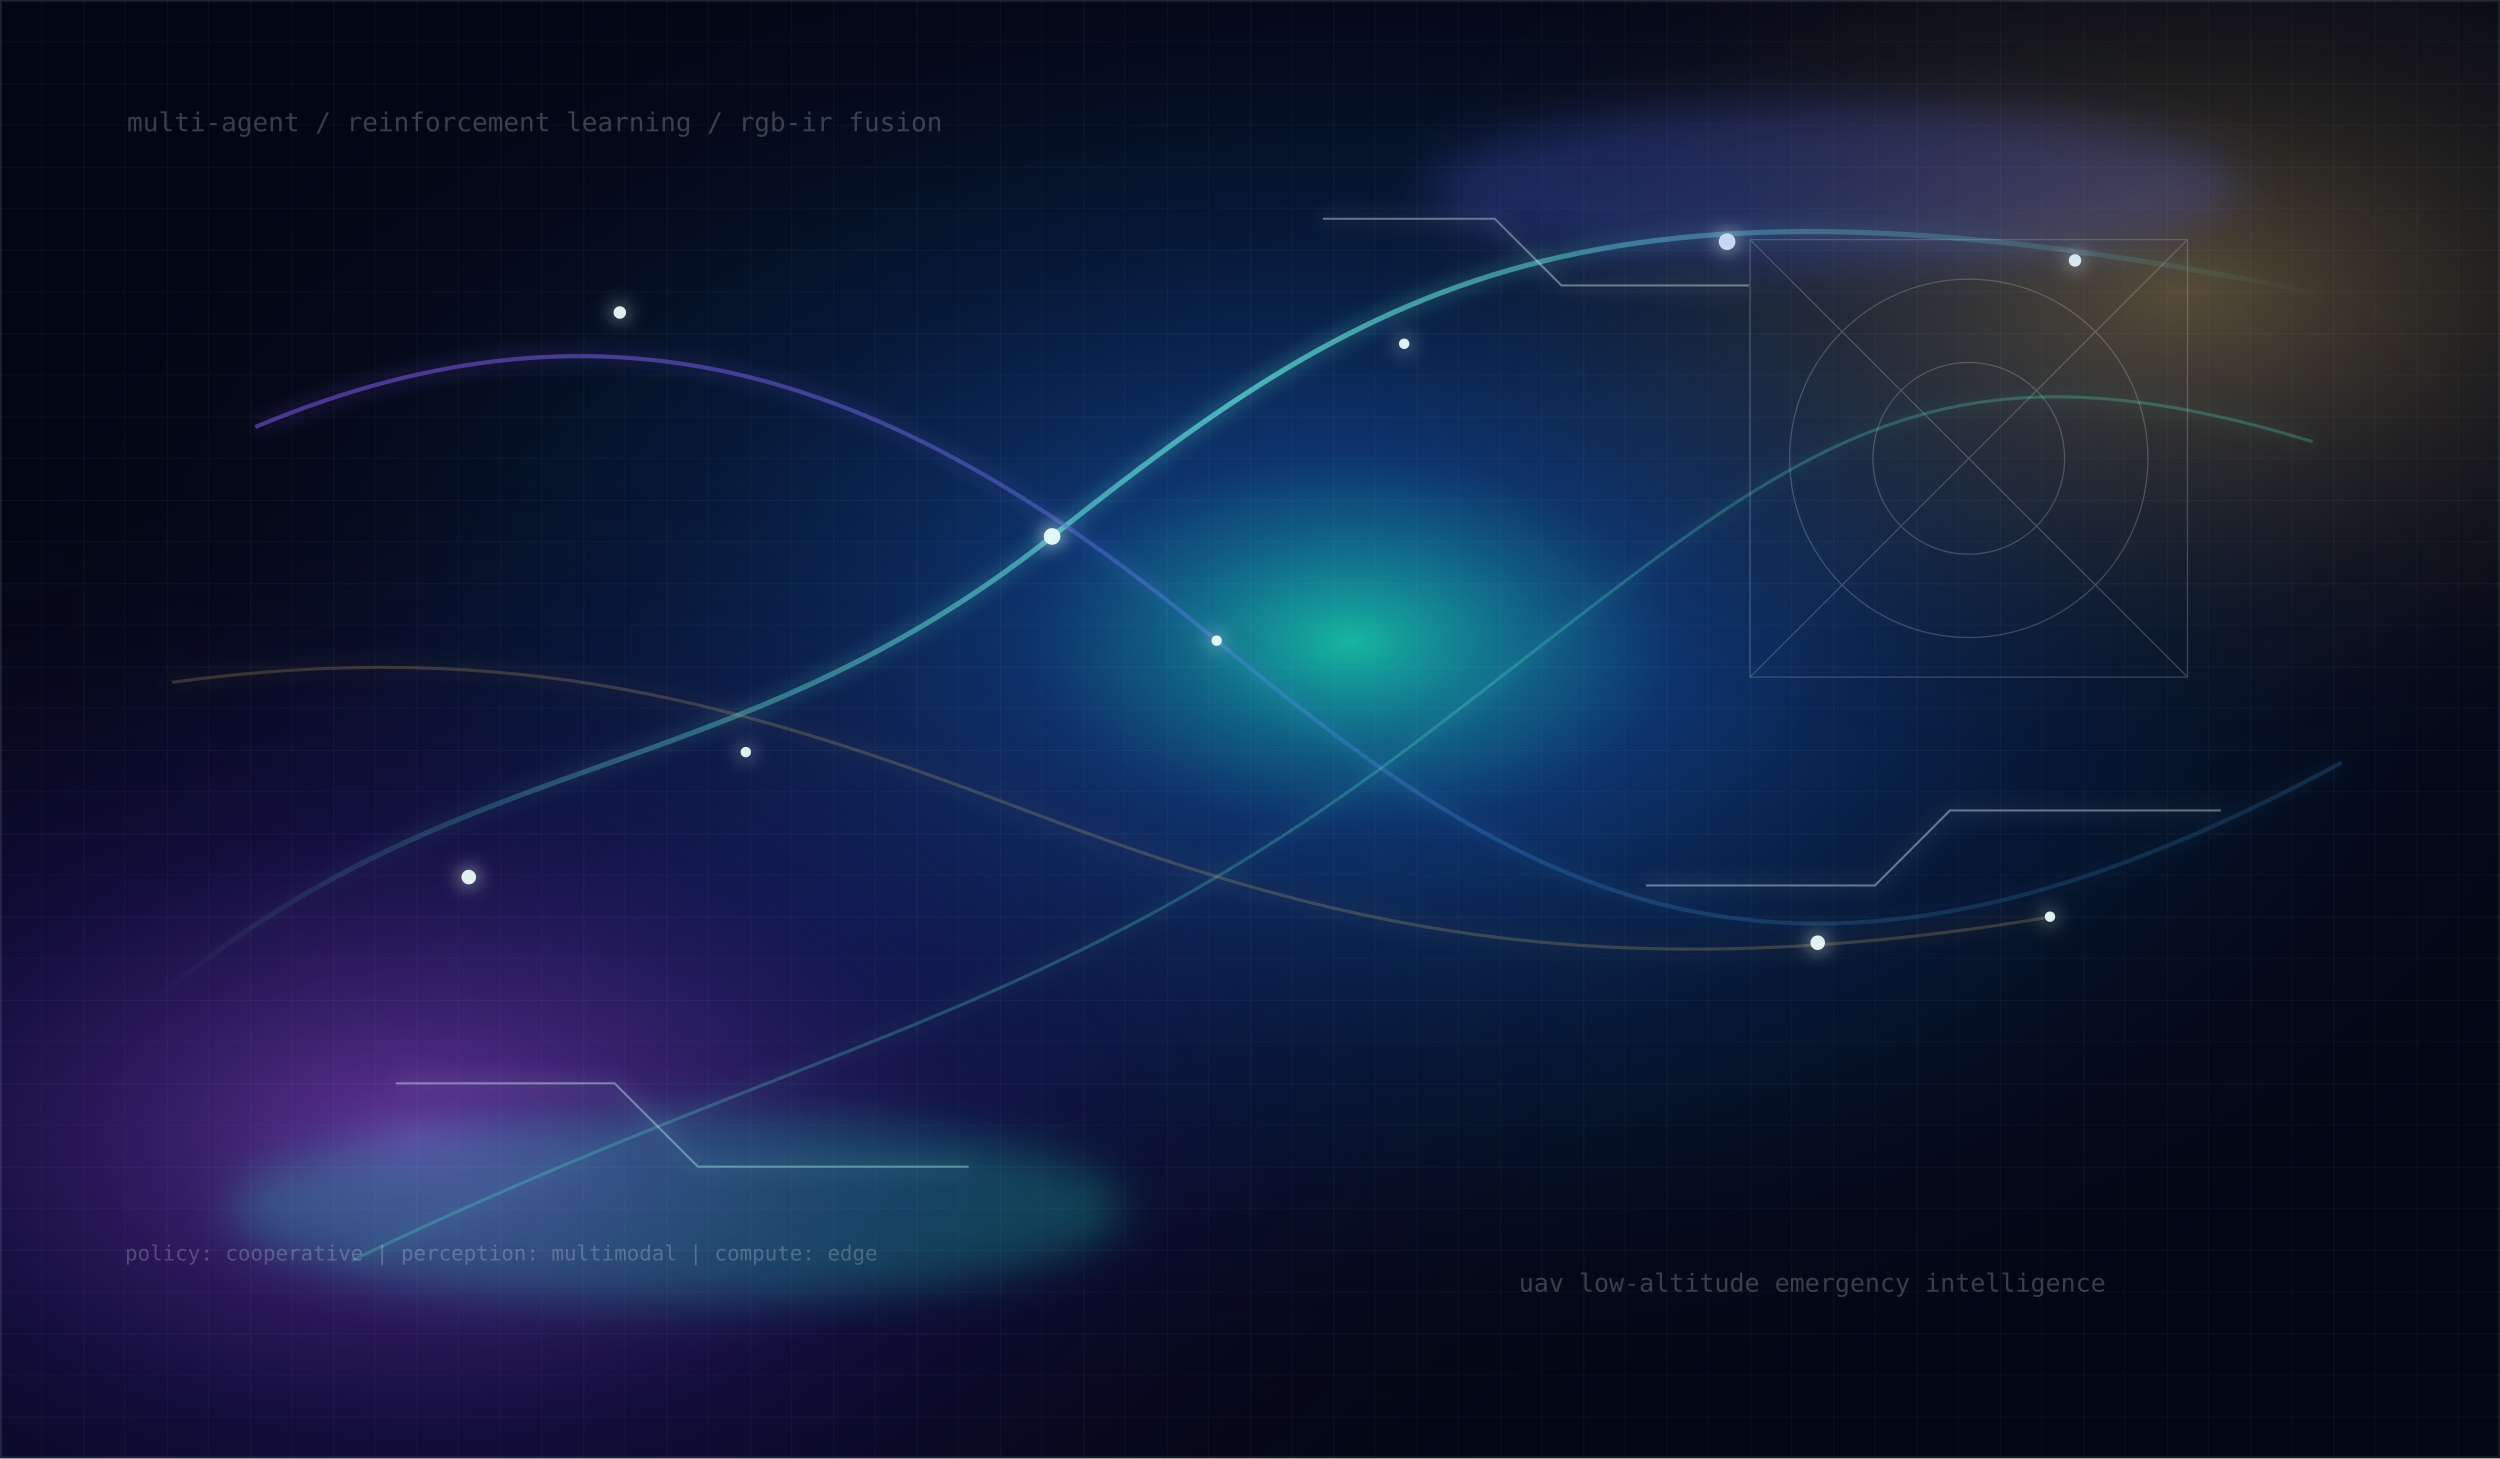
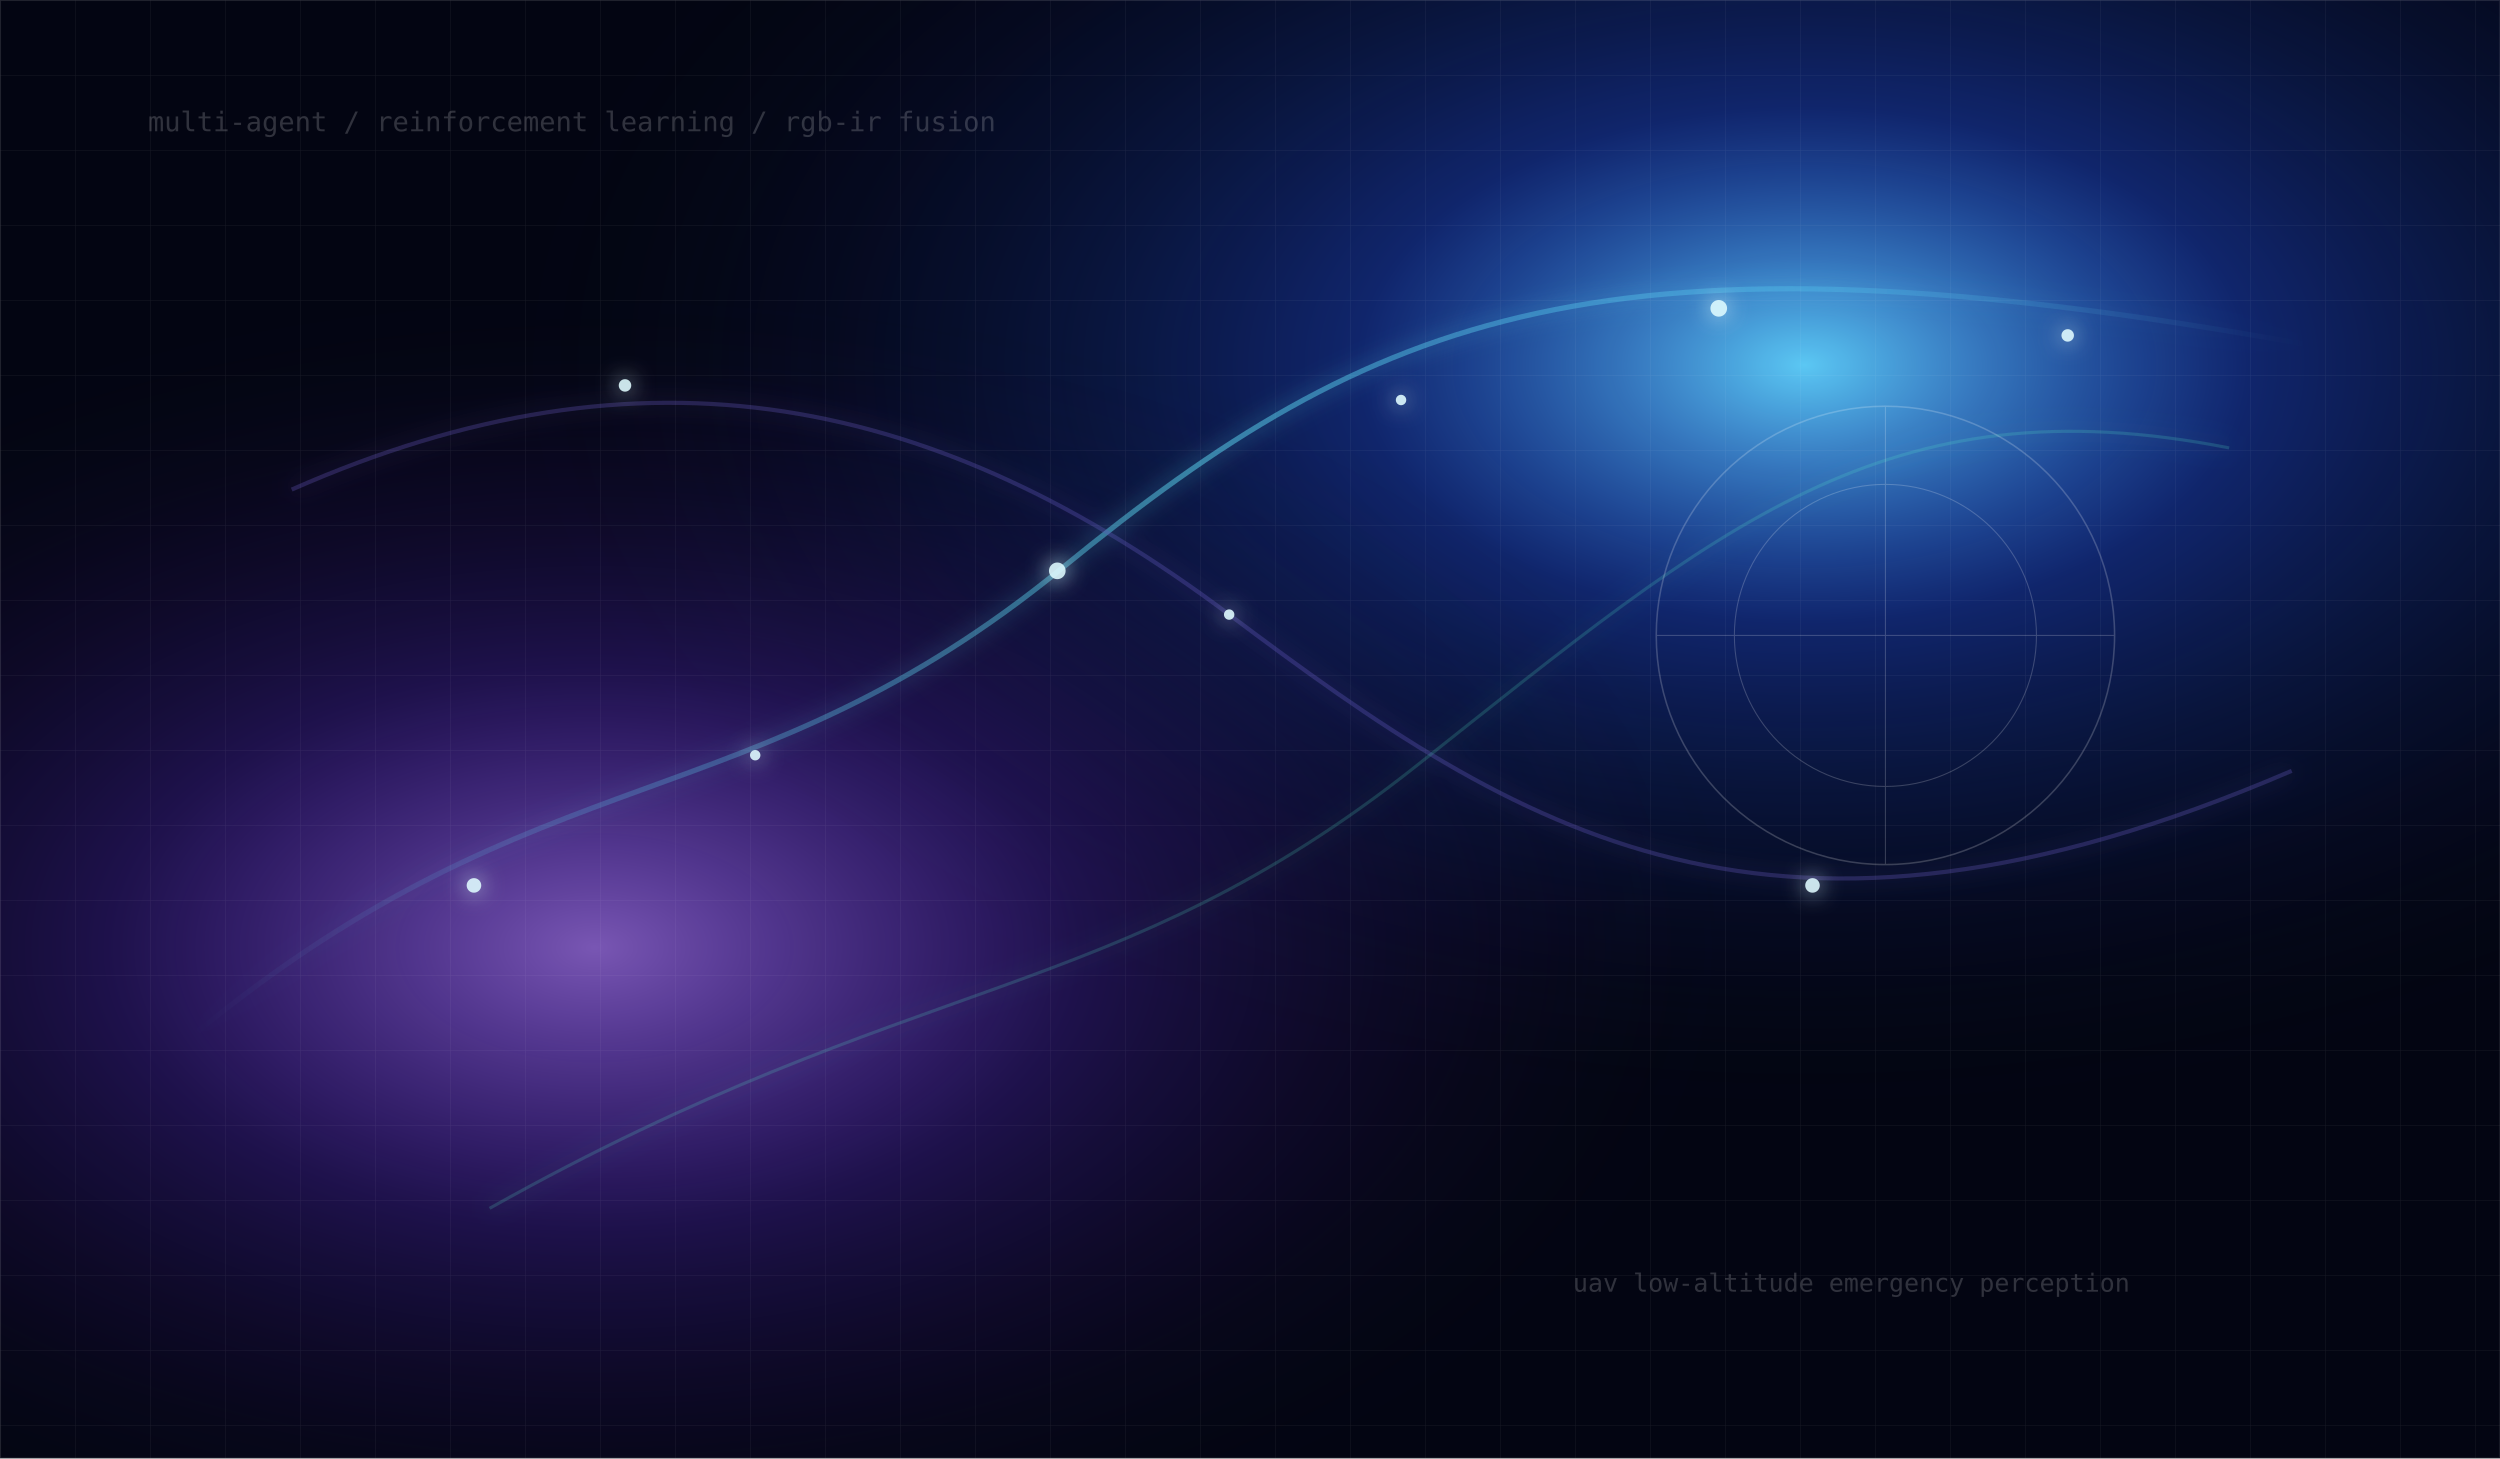
<svg xmlns="http://www.w3.org/2000/svg" viewBox="0 0 2400 1400" preserveAspectRatio="xMidYMid slice">
  <defs>
-     <radialGradient id="core" cx="54%" cy="44%" r="54%">
-       <stop offset="0" stop-color="#1dfad5" stop-opacity="0.72" />
-       <stop offset="0.24" stop-color="#1d7cff" stop-opacity="0.38" />
-       <stop offset="1" stop-color="#030714" stop-opacity="0" />
+     <radialGradient id="g1" cx="72%" cy="25%" r="52%">
+       <stop offset="0" stop-color="#60d2ff" stop-opacity="0.95" />
+       <stop offset="0.34" stop-color="#255bff" stop-opacity="0.38" />
+       <stop offset="1" stop-color="#030512" stop-opacity="0" />
    </radialGradient>
-     <radialGradient id="violet" cx="17%" cy="78%" r="48%">
-       <stop offset="0" stop-color="#a855f7" stop-opacity="0.58" />
-       <stop offset="0.45" stop-color="#3b1ea8" stop-opacity="0.24" />
-       <stop offset="1" stop-color="#030714" stop-opacity="0" />
+     <radialGradient id="g2" cx="24%" cy="65%" r="46%">
+       <stop offset="0" stop-color="#b07cff" stop-opacity="0.68" />
+       <stop offset="0.42" stop-color="#7437ff" stop-opacity="0.24" />
+       <stop offset="1" stop-color="#030512" stop-opacity="0" />
    </radialGradient>
-     <radialGradient id="amber" cx="87%" cy="20%" r="34%">
-       <stop offset="0" stop-color="#f5c76b" stop-opacity="0.34" />
-       <stop offset="1" stop-color="#030714" stop-opacity="0" />
-     </radialGradient>
-     <linearGradient id="flow" x1="0" x2="1" y1="0" y2="0">
-       <stop offset="0" stop-color="#70fff0" stop-opacity="0" />
-       <stop offset="0.5" stop-color="#70fff0" stop-opacity="0.84" />
-       <stop offset="1" stop-color="#70fff0" stop-opacity="0" />
+     <linearGradient id="line" x1="0" x2="1" y1="0" y2="0">
+       <stop offset="0" stop-color="#63e6ff" stop-opacity="0" />
+       <stop offset="0.48" stop-color="#63e6ff" stop-opacity="0.78" />
+       <stop offset="1" stop-color="#63e6ff" stop-opacity="0" />
    </linearGradient>
-     <linearGradient id="flow2" x1="0" x2="1" y1="0" y2="1">
-       <stop offset="0" stop-color="#8b5cf6" stop-opacity="0.72" />
-       <stop offset="1" stop-color="#38bdf8" stop-opacity="0.16" />
-     </linearGradient>
-     <pattern id="grid" width="80" height="80" patternUnits="userSpaceOnUse">
-       <path d="M80 0H0V80" fill="none" stroke="#dffbff" stroke-opacity="0.075" stroke-width="1" />
-       <path d="M40 0v80M0 40h80" fill="none" stroke="#dffbff" stroke-opacity="0.026" stroke-width="1" />
+     <pattern id="grid" width="72" height="72" patternUnits="userSpaceOnUse">
+       <path d="M72 0H0V72" fill="none" stroke="#ffffff" stroke-opacity="0.075" stroke-width="1" />
    </pattern>
    <filter id="glow" x="-60%" y="-60%" width="220%" height="220%">
-       <feGaussianBlur stdDeviation="9" result="blur" />
+       <feGaussianBlur stdDeviation="10" result="blur" />
      <feMerge>
        <feMergeNode in="blur" />
        <feMergeNode in="SourceGraphic" />
      </feMerge>
    </filter>
-     <filter id="soft" x="-30%" y="-30%" width="160%" height="160%">
-       <feGaussianBlur stdDeviation="22" />
-     </filter>
  </defs>
-   <rect width="2400" height="1400" fill="#030714" />
-   <rect width="2400" height="1400" fill="url(#core)" />
-   <rect width="2400" height="1400" fill="url(#violet)" />
-   <rect width="2400" height="1400" fill="url(#amber)" />
+   <rect width="2400" height="1400" fill="#030512" />
+   <rect width="2400" height="1400" fill="url(#g1)" />
+   <rect width="2400" height="1400" fill="url(#g2)" />
  <rect width="2400" height="1400" fill="url(#grid)" />
-   <g opacity="0.2" stroke="#ffffff" stroke-width="1.2">
-     <path d="M1680 230h420v420h-420z" fill="none" />
-     <path d="m1680 230 420 420M2100 230l-420 420" />
-     <circle cx="1890" cy="440" r="172" fill="none" />
-     <circle cx="1890" cy="440" r="92" fill="none" />
+   <g opacity="0.64" filter="url(#glow)">
+     <path d="M190 990 C520 720 720 790 1020 545 S1540 210 2210 330" fill="none" stroke="url(#line)" stroke-width="5" />
+     <path d="M280 470 C620 320 900 380 1180 590 S1700 955 2200 740" fill="none" stroke="#8f7cff" stroke-opacity="0.34" stroke-width="4" />
+     <path d="M470 1160 C880 930 1070 965 1360 735 S1810 365 2140 430" fill="none" stroke="#57f5c8" stroke-opacity="0.28" stroke-width="3" />
  </g>
-   <g opacity="0.74" filter="url(#glow)">
-     <path d="M125 980 C430 710 695 765 1010 515 S1540 135 2255 288" fill="none" stroke="url(#flow)" stroke-width="5" />
-     <path d="M245 410 C590 265 862 360 1168 615 S1725 1015 2248 732" fill="none" stroke="url(#flow2)" stroke-width="4" />
-     <path d="M338 1210 C775 1000 1010 978 1360 712 S1828 304 2220 424" fill="none" stroke="#64ffd9" stroke-opacity="0.3" stroke-width="3" />
-     <path d="M165 655 C495 610 715 676 990 780 S1525 955 1970 880" fill="none" stroke="#f8d178" stroke-opacity="0.26" stroke-width="3" />
+   <g fill="#dffbff" opacity="0.9" filter="url(#glow)">
+     <circle cx="455" cy="850" r="7" />
+     <circle cx="725" cy="725" r="5" />
+     <circle cx="1015" cy="548" r="8" />
+     <circle cx="1345" cy="384" r="5" />
+     <circle cx="1650" cy="296" r="8" />
+     <circle cx="1985" cy="322" r="6" />
+     <circle cx="600" cy="370" r="6" />
+     <circle cx="1180" cy="590" r="5" />
+     <circle cx="1740" cy="850" r="7" />
  </g>
-   <g fill="#ecfffb" opacity="0.94" filter="url(#glow)">
-     <circle cx="450" cy="842" r="7" />
-     <circle cx="716" cy="722" r="5" />
-     <circle cx="1010" cy="515" r="8" />
-     <circle cx="1348" cy="330" r="5" />
-     <circle cx="1658" cy="232" r="8" />
-     <circle cx="1992" cy="250" r="6" />
-     <circle cx="595" cy="300" r="6" />
-     <circle cx="1168" cy="615" r="5" />
-     <circle cx="1745" cy="905" r="7" />
-     <circle cx="1968" cy="880" r="5" />
+   <g opacity="0.2">
+     <circle cx="1810" cy="610" r="220" fill="none" stroke="#ffffff" stroke-width="1.5" />
+     <circle cx="1810" cy="610" r="145" fill="none" stroke="#ffffff" stroke-width="1" />
+     <path d="M1590 610h440M1810 390v440" stroke="#ffffff" stroke-width="1" />
  </g>
-   <g opacity="0.42" fill="none" stroke="#dffbff" stroke-width="2" filter="url(#glow)">
-     <path d="M380 1040h210l80 80h260" />
-     <path d="M1580 850h220l72-72h260" />
-     <path d="M1270 210h165l64 64h180" />
+   <g opacity="0.18" fill="#ffffff">
+     <text x="142" y="126" font-family="Consolas, monospace" font-size="26">multi-agent / reinforcement learning / rgb-ir fusion</text>
+     <text x="1510" y="1240" font-family="Consolas, monospace" font-size="24">uav low-altitude emergency perception</text>
  </g>
-   <g opacity="0.22" filter="url(#soft)">
-     <ellipse cx="650" cy="1160" rx="430" ry="90" fill="#1dfad5" />
-     <ellipse cx="1760" cy="180" rx="390" ry="80" fill="#5d6bff" />
-   </g>
-   <g opacity="0.22" fill="#ffffff">
-     <text x="122" y="126" font-family="Consolas, Menlo, monospace" font-size="25">multi-agent / reinforcement learning / rgb-ir fusion</text>
-     <text x="1458" y="1240" font-family="Consolas, Menlo, monospace" font-size="24">uav low-altitude emergency intelligence</text>
-     <text x="120" y="1210" font-family="Consolas, Menlo, monospace" font-size="20">policy: cooperative | perception: multimodal | compute: edge</text>
-   </g>
-   <rect x="1" y="1" width="2398" height="1398" fill="none" stroke="#ffffff" stroke-opacity="0.08" stroke-width="2" />
+   <rect width="2400" height="1400" fill="none" stroke="#ffffff" stroke-opacity="0.08" stroke-width="2" />
</svg>
